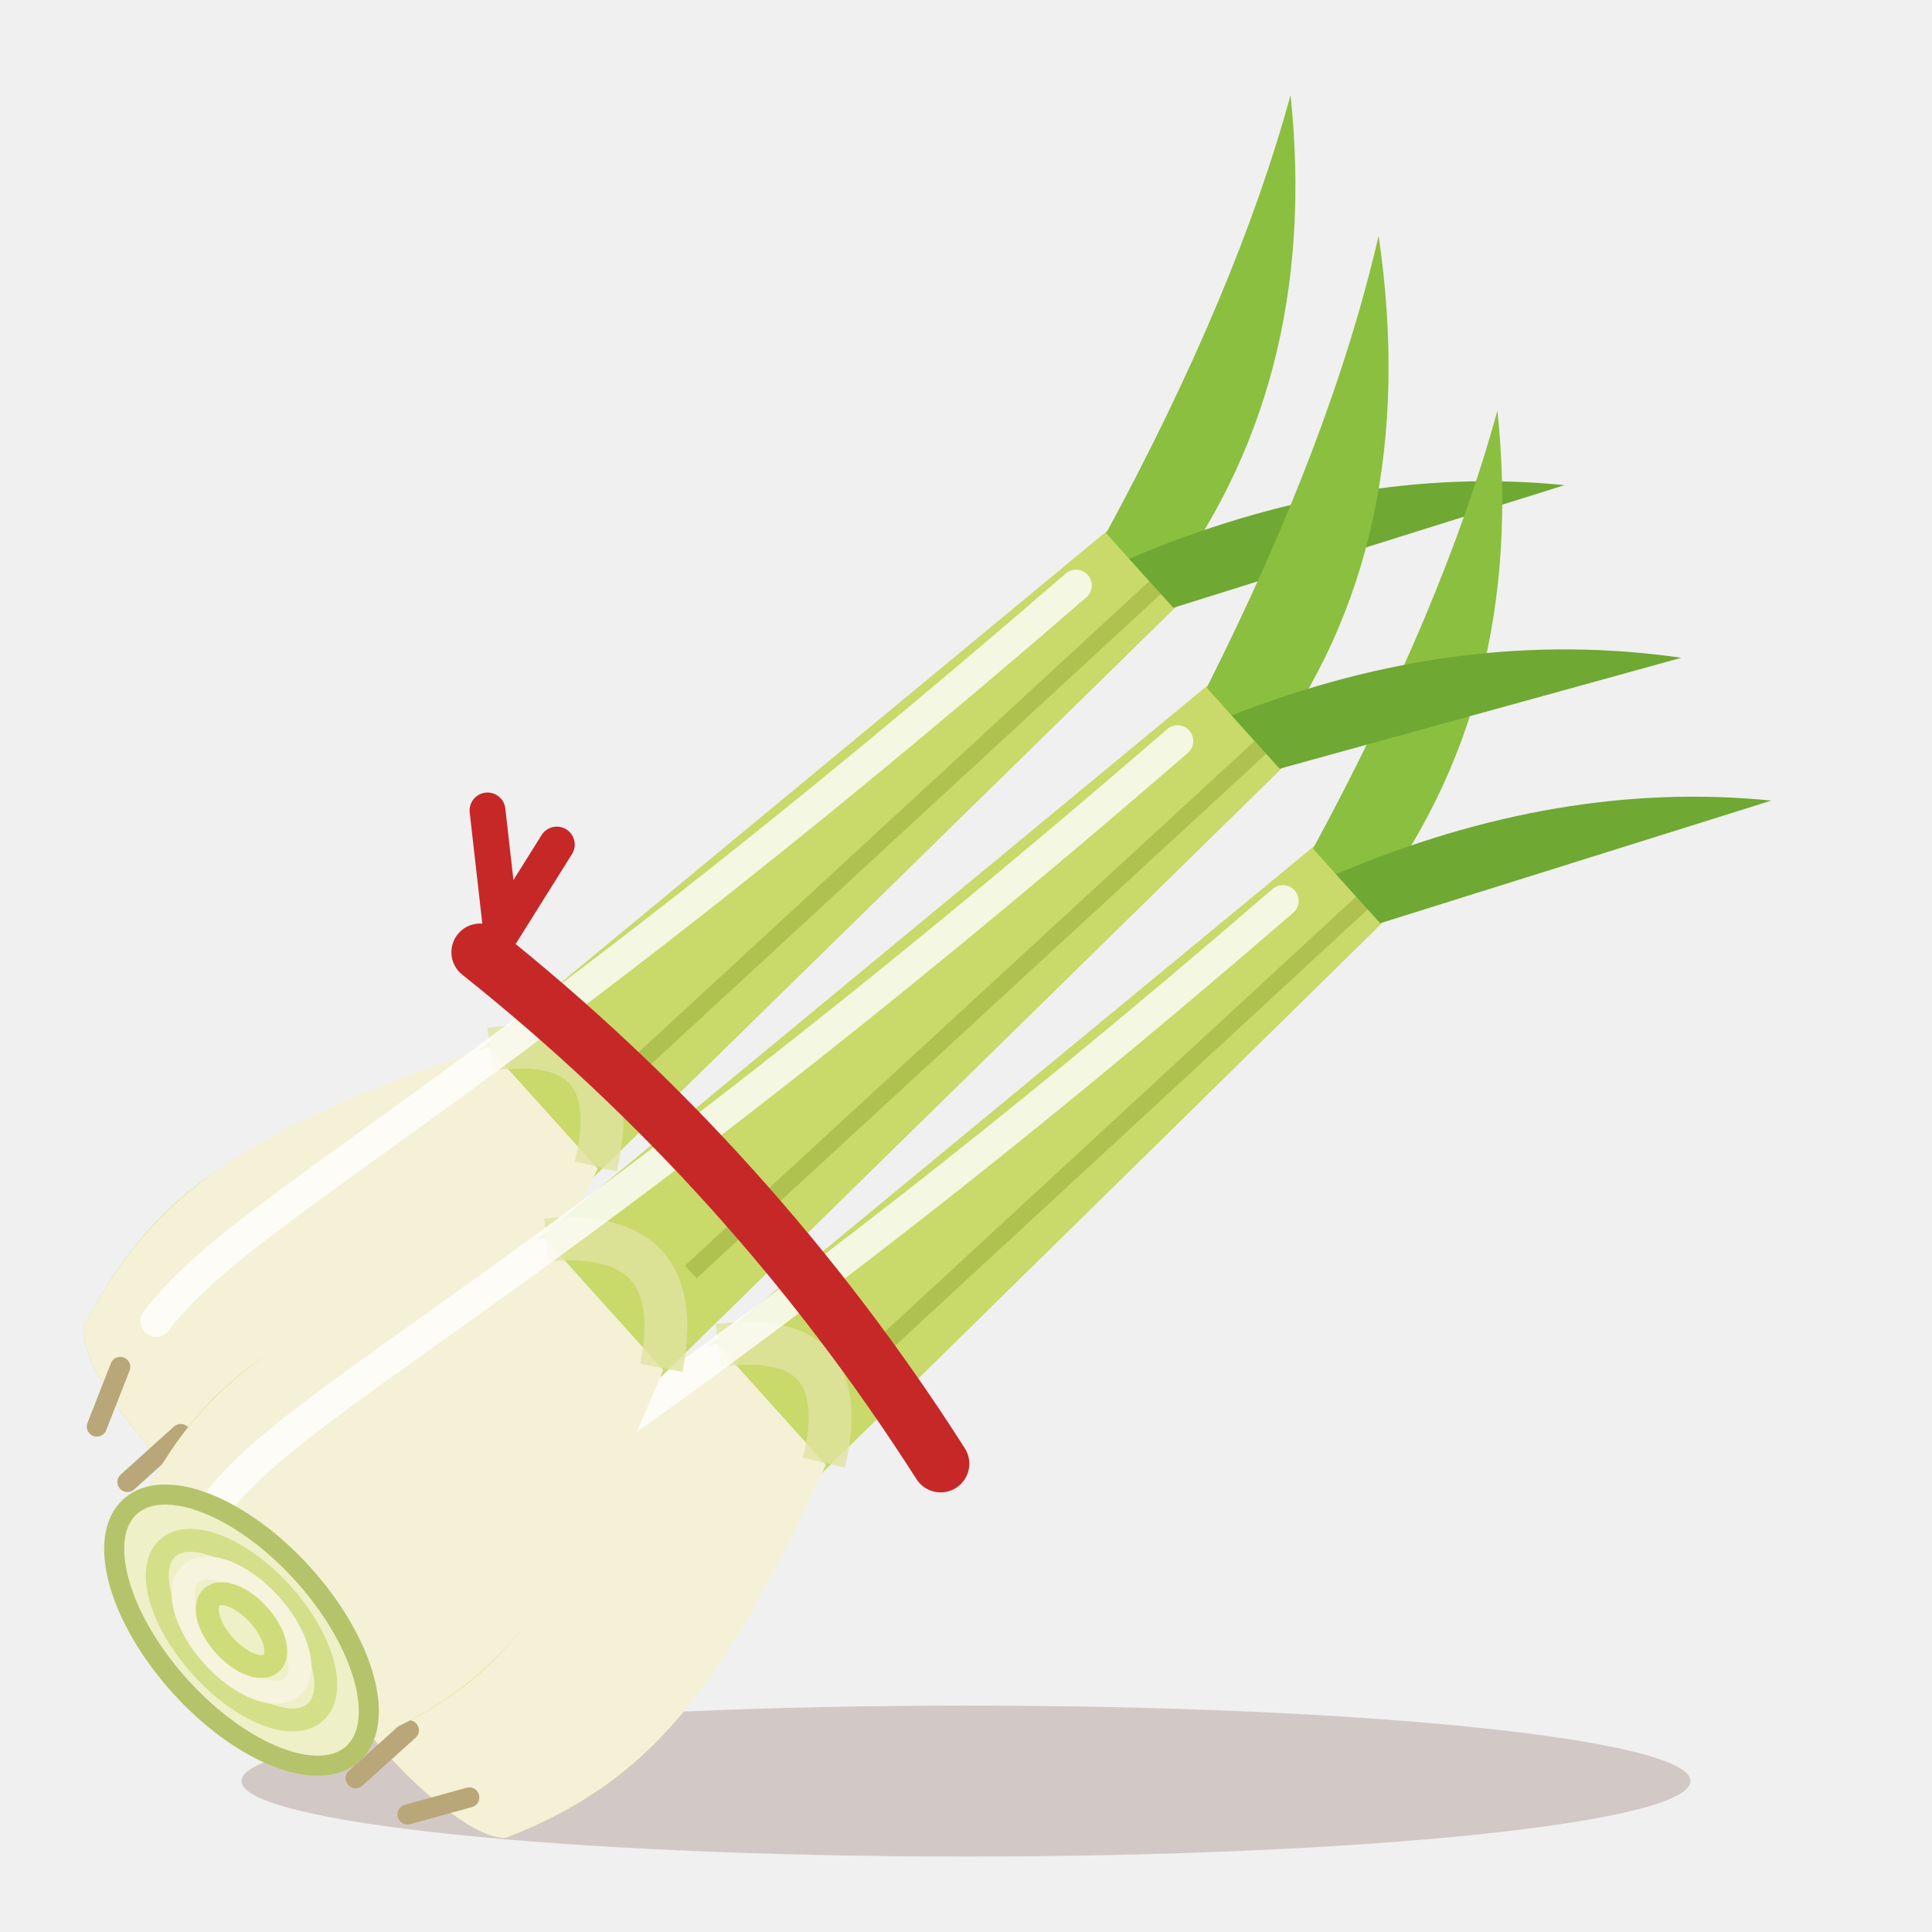
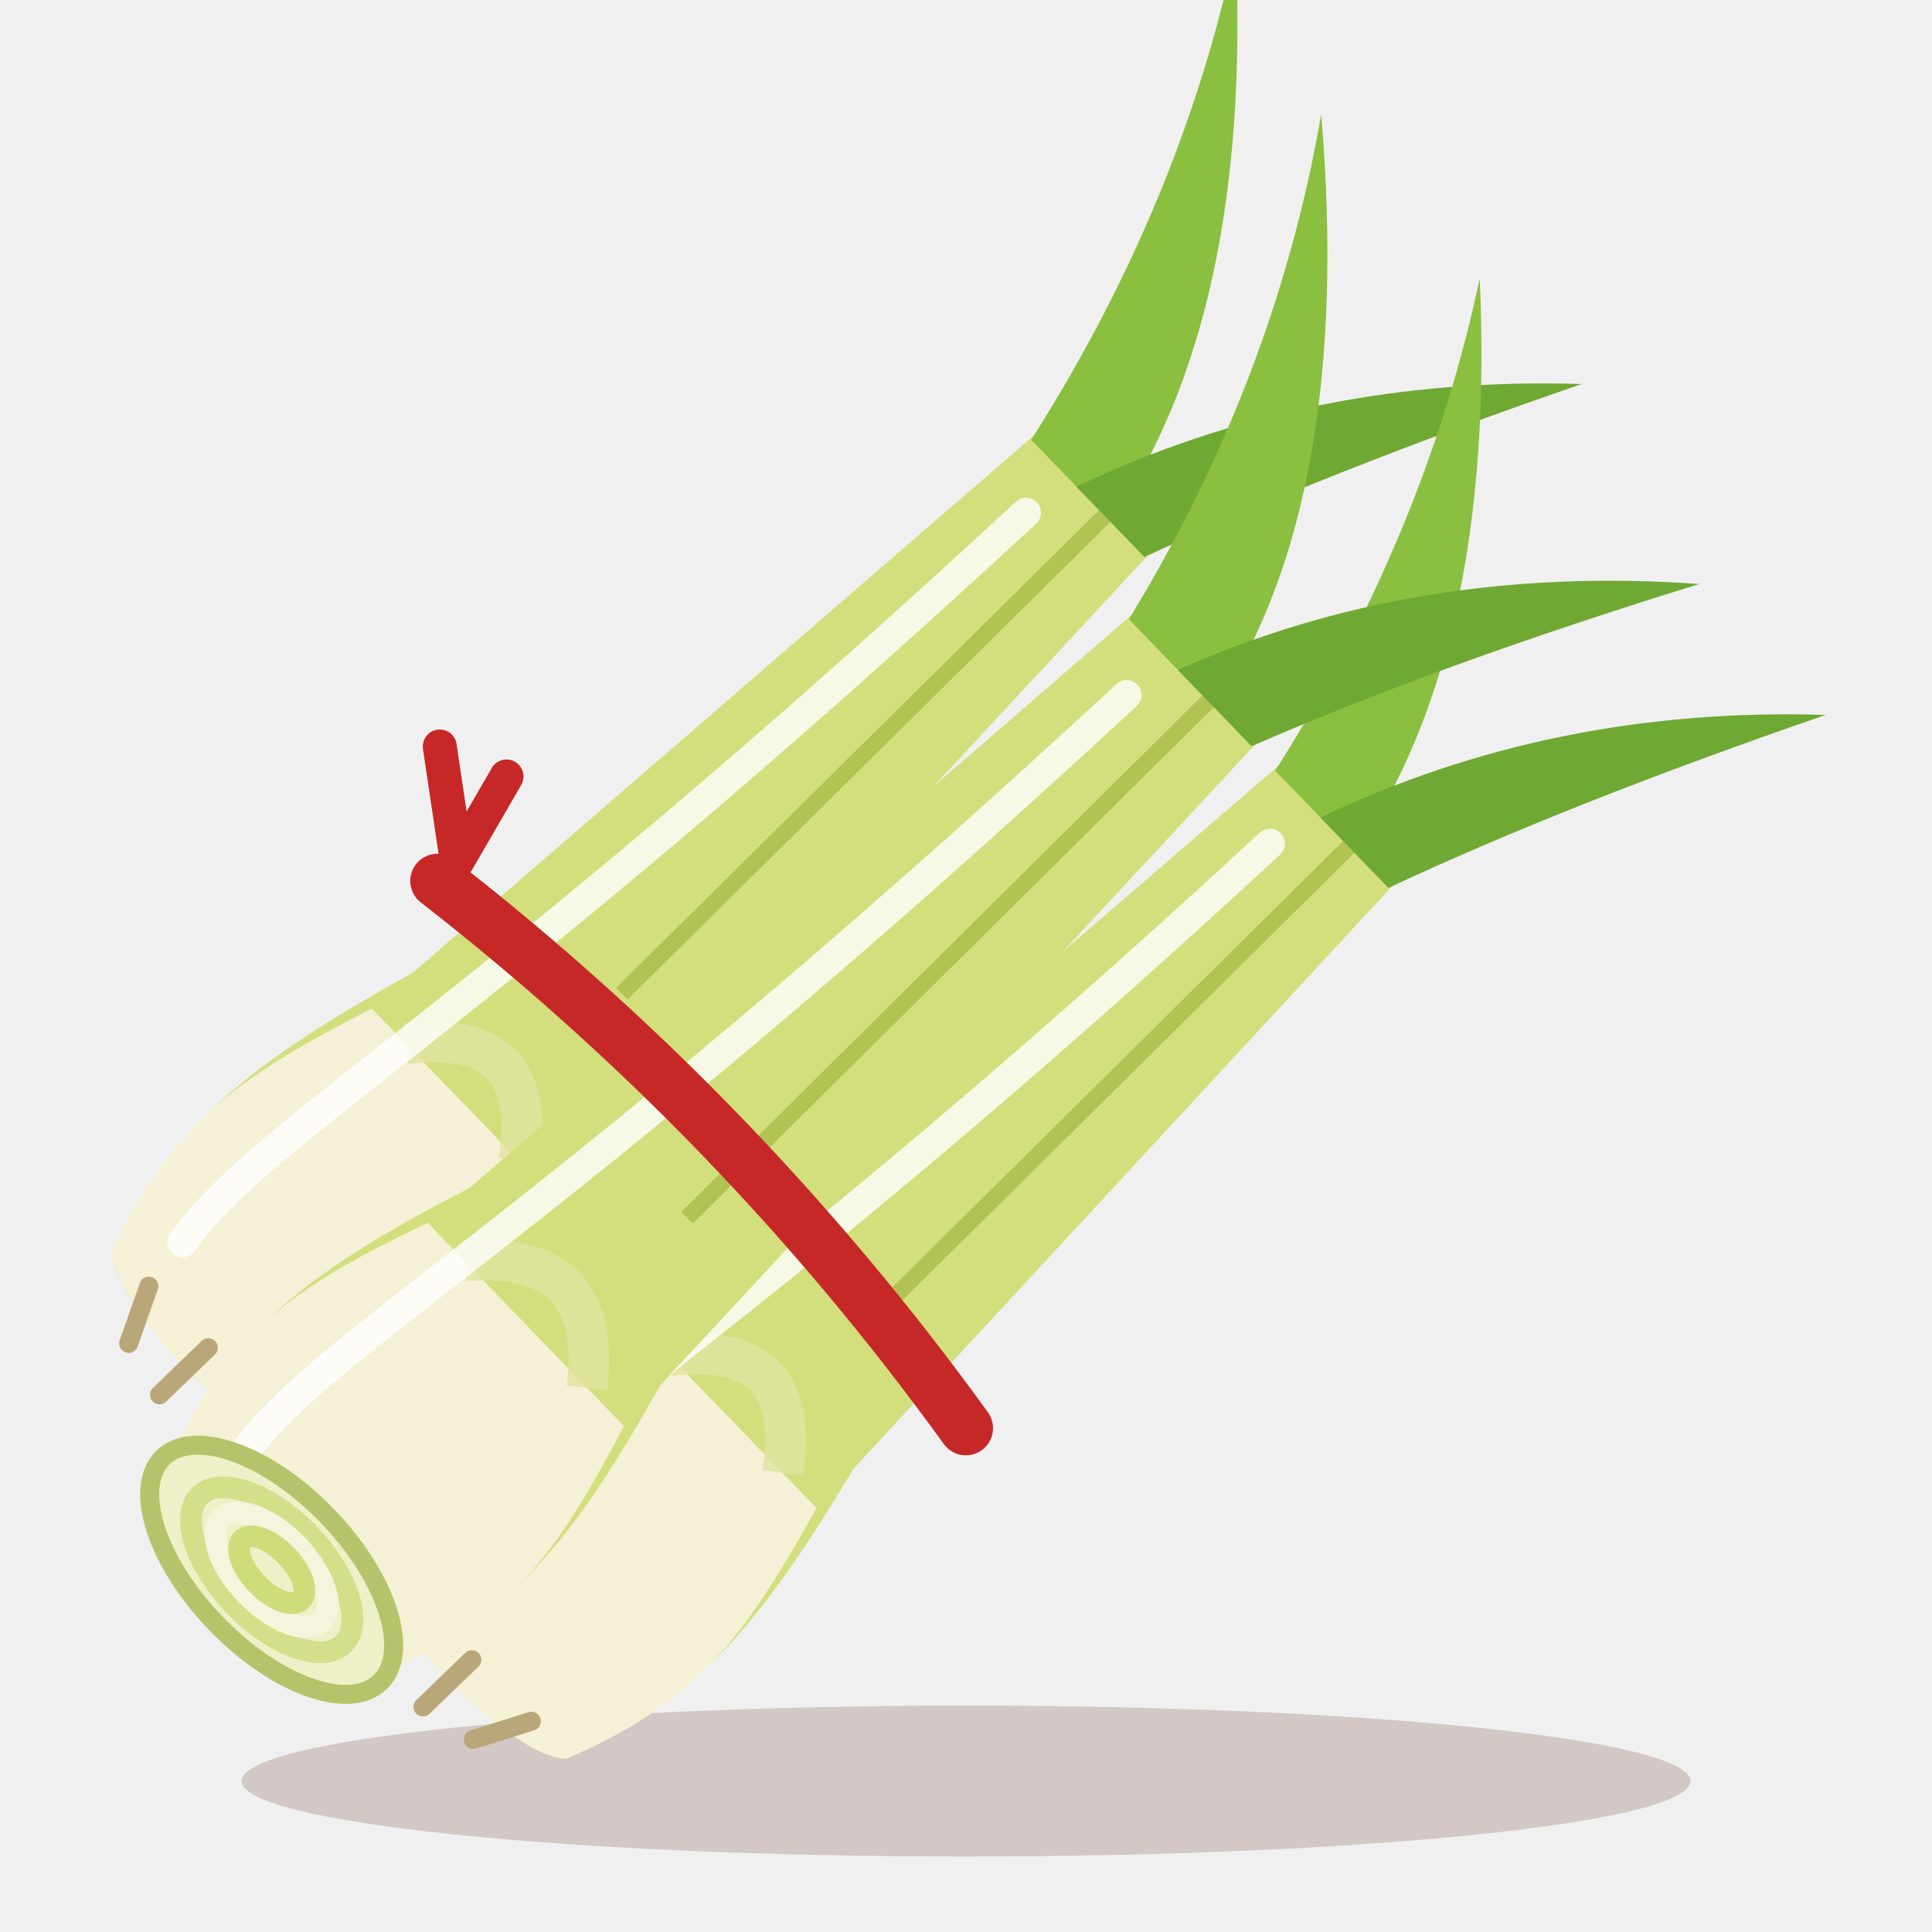
<svg xmlns="http://www.w3.org/2000/svg" viewBox="0 0 128 128">
  <ellipse cx="64" cy="118" rx="48" ry="5" fill="#8d6e63" opacity=".3" />
-   <g transform="translate(16 108) rotate(-42) scale(.95)">
-     <g transform="translate(6 -13)">
-       <path d="M0 -10.1C-3 -7.6 -3 7.6 0 10.1C10 13.9 18 12.6 30 6.1L92 3.5L92 -3.5L30 -6.1C18 -12.6 10 -13.9 0 -10.1Z" fill="#c9d96a" />
-       <path d="M0 -10.1C-3 -7.6 -3 7.6 0 10.1C10 13.9 18 12.6 34 5.7L34 -5.7C18 -12.6 10 -13.9 0 -10.1Z" fill="#f4f1d6" />
-       <path d="M34 -5.5Q42 0 34 5.5" stroke="#e0e3a0" stroke-width="3" fill="none" opacity=".8" />
-       <path d="M4 -7C14 -8.9 30 -3.3 86 -2.2" stroke="#fff" stroke-width="2.2" fill="none" stroke-linecap="round" opacity=".8" />
-       <path d="M40 2.2L90 1.6" stroke="#a9bb48" stroke-width="1.2" opacity=".8" />
-       <path d="M90 -3.5Q108 -9.9 120 -17.6Q108 -1.1 90 2.2Z" fill="#8bbf3f" />
-       <path d="M90 -1.1Q106 4.4 116 15.4Q104 9.9 90 3.5Z" fill="#6fa832" />
+   <g transform="translate(18 104) rotate(-44) scale(.9)">
+     <g transform="translate(8 -15)">
+       <path d="M0 -10.1C-3 -7.6 -3 7.6 0 10.1C10 13.9 18 12.6 30 9.4L92 6L92 -6L30 -9.4C18 -12.6 10 -13.9 0 -10.1Z" fill="#d3df7c" />
+       <path d="M0 -10.1C-3 -7.6 -3 7.6 0 10.1C10 13.9 16 12.6 26 9.6L26 -9.6C16 -12.6 10 -13.9 0 -10.1Z" fill="#f4f1d6" />
+       <path d="M26 -6Q34 0 26 6" stroke="#e0e3a0" stroke-width="3" fill="none" opacity=".8" />
+       <path d="M4 -6.9C14 -8.8 30 -3.6 86 -2.4" stroke="#fff" stroke-width="2.2" fill="none" stroke-linecap="round" opacity=".8" />
+       <path d="M40 2.4L90 1.8" stroke="#a9bb48" stroke-width="1.2" opacity=".8" />
+       <path d="M90 -6Q110 -10.8 126 -21.6Q108 -1.2 90 2.4Z" fill="#8bbf3f" />
+       <path d="M90 -1.2Q108 4.8 122 19.2Q104 10.8 90 6Z" fill="#6fa832" />
      <path d="M0 -6.3l-4 2M0 0l-5 0M0 6.3l-4 -2" stroke="#b9a77a" stroke-width="1.4" stroke-linecap="round" />
    </g>
-     <g transform="translate(4 13)">
-       <path d="M0 -10.1C-3 -7.6 -3 7.6 0 10.1C10 13.9 18 12.6 30 6.1L90 3.5L90 -3.5L30 -6.1C18 -12.6 10 -13.9 0 -10.1Z" fill="#c9d96a" />
-       <path d="M0 -10.1C-3 -7.6 -3 7.6 0 10.1C10 13.9 18 12.6 34 5.7L34 -5.7C18 -12.6 10 -13.9 0 -10.1Z" fill="#f4f1d6" />
-       <path d="M34 -5.5Q42 0 34 5.5" stroke="#e0e3a0" stroke-width="3" fill="none" opacity=".8" />
-       <path d="M4 -7C14 -8.9 30 -3.3 84 -2.2" stroke="#fff" stroke-width="2.2" fill="none" stroke-linecap="round" opacity=".8" />
-       <path d="M40 2.2L88 1.6" stroke="#a9bb48" stroke-width="1.2" opacity=".8" />
-       <path d="M88 -3.5Q106 -9.9 118 -17.6Q106 -1.1 88 2.2Z" fill="#8bbf3f" />
-       <path d="M88 -1.1Q104 4.4 114 15.4Q102 9.9 88 3.5Z" fill="#6fa832" />
+     <g transform="translate(6 15)">
+       <path d="M0 -10.1C-3 -7.6 -3 7.6 0 10.1C10 13.9 18 12.6 30 9.4L90 6L90 -6L30 -9.4C18 -12.6 10 -13.9 0 -10.1Z" fill="#d3df7c" />
+       <path d="M0 -10.1C-3 -7.6 -3 7.6 0 10.1C10 13.9 16 12.6 26 9.6L26 -9.6C16 -12.6 10 -13.9 0 -10.1Z" fill="#f4f1d6" />
+       <path d="M26 -6Q34 0 26 6" stroke="#e0e3a0" stroke-width="3" fill="none" opacity=".8" />
+       <path d="M4 -6.9C14 -8.8 30 -3.6 84 -2.4" stroke="#fff" stroke-width="2.2" fill="none" stroke-linecap="round" opacity=".8" />
+       <path d="M40 2.4L88 1.8" stroke="#a9bb48" stroke-width="1.2" opacity=".8" />
+       <path d="M88 -6Q108 -10.8 124 -21.6Q106 -1.2 88 2.4Z" fill="#8bbf3f" />
+       <path d="M88 -1.2Q106 4.8 120 19.2Q102 10.8 88 6Z" fill="#6fa832" />
      <path d="M0 -6.3l-4 2M0 0l-5 0M0 6.3l-4 -2" stroke="#b9a77a" stroke-width="1.4" stroke-linecap="round" />
    </g>
-     <path d="M0 -11C-3 -8.3 -3 8.3 0 11C10 15.2 18 13.8 30 6.6L96 3.8L96 -3.8L30 -6.6C18 -13.8 10 -15.2 0 -11Z" fill="#c9d96a" />
-     <path d="M0 -11C-3 -8.3 -3 8.3 0 11C10 15.2 18 13.8 34 6.2L34 -6.2C18 -13.8 10 -15.2 0 -11Z" fill="#f4f1d6" />
-     <path d="M34 -6Q42 0 34 6" stroke="#e0e3a0" stroke-width="3" fill="none" opacity=".8" />
-     <path d="M4 -7.6C14 -9.7 30 -3.6 90 -2.4" stroke="#fff" stroke-width="2.2" fill="none" stroke-linecap="round" opacity=".8" />
-     <path d="M40 2.4L94 1.8" stroke="#a9bb48" stroke-width="1.2" opacity=".8" />
-     <path d="M94 -3.8Q112 -10.8 124 -19.2Q112 -1.2 94 2.4Z" fill="#8bbf3f" />
-     <path d="M94 -1.2Q110 4.8 120 16.8Q108 10.8 94 3.8Z" fill="#6fa832" />
-     <ellipse cx="0" cy="0" rx="5.8" ry="11.6" fill="#eef0c8" />
-     <ellipse cx="0" cy="0" rx="3.8" ry="7.7" fill="none" stroke="#d4df8a" stroke-width="1.6" />
-     <ellipse cx="0" cy="0" rx="2.7" ry="5.3" fill="none" stroke="#f6f4dc" stroke-width="1.6" />
-     <ellipse cx="0" cy="0" rx="1.6" ry="3.1" fill="none" stroke="#cfdc7a" stroke-width="1.6" />
-     <ellipse cx="0" cy="0" rx="5.8" ry="11.6" fill="none" stroke="#b5c46a" stroke-width="1.4" />
-     <path d="M44 -24Q48 0 44 24" stroke="#c62828" stroke-width="4" fill="none" stroke-linecap="round" />
-     <path d="M46 -24l5 -7M46 -24l7 -2" stroke="#c62828" stroke-width="2.5" stroke-linecap="round" />
+     <path d="M0 -10.9C-3 -8.2 -3 8.2 0 10.9C10 15 18 13.7 30 10.1L96 6.5L96 -6.5L30 -10.1C18 -13.7 10 -15 0 -10.9Z" fill="#d3df7c" />
+     <path d="M0 -10.9C-3 -8.2 -3 8.2 0 10.9C10 15 16 13.7 26 10.4L26 -10.4C16 -13.7 10 -15 0 -10.9Z" fill="#f4f1d6" />
+     <path d="M26 -6.5Q34 0 26 6.5" stroke="#e0e3a0" stroke-width="3" fill="none" opacity=".8" />
+     <path d="M4 -7.5C14 -9.6 30 -3.9 90 -2.6" stroke="#fff" stroke-width="2.2" fill="none" stroke-linecap="round" opacity=".8" />
+     <path d="M40 2.6L94 1.9" stroke="#a9bb48" stroke-width="1.2" opacity=".8" />
+     <path d="M94 -6.5Q114 -11.7 130 -23.4Q112 -1.3 94 2.6Z" fill="#8bbf3f" />
+     <path d="M94 -1.3Q112 5.2 126 20.8Q108 11.7 94 6.5Z" fill="#6fa832" />
+     <ellipse cx="0" cy="0" rx="5.7" ry="11.5" fill="#eef0c8" />
+     <ellipse cx="0" cy="0" rx="3.8" ry="7.6" fill="none" stroke="#d4df8a" stroke-width="1.6" />
+     <ellipse cx="0" cy="0" rx="2.6" ry="5.3" fill="none" stroke="#f6f4dc" stroke-width="1.6" />
+     <ellipse cx="0" cy="0" rx="1.5" ry="3.1" fill="none" stroke="#cfdc7a" stroke-width="1.6" />
+     <ellipse cx="0" cy="0" rx="5.7" ry="11.5" fill="none" stroke="#b5c46a" stroke-width="1.4" />
+     <path d="M44 -28Q48 0 44 28" stroke="#c62828" stroke-width="4" fill="none" stroke-linecap="round" />
+     <path d="M46 -28l5 -7M46 -28l7 -2" stroke="#c62828" stroke-width="2.5" stroke-linecap="round" />
  </g>
</svg>
